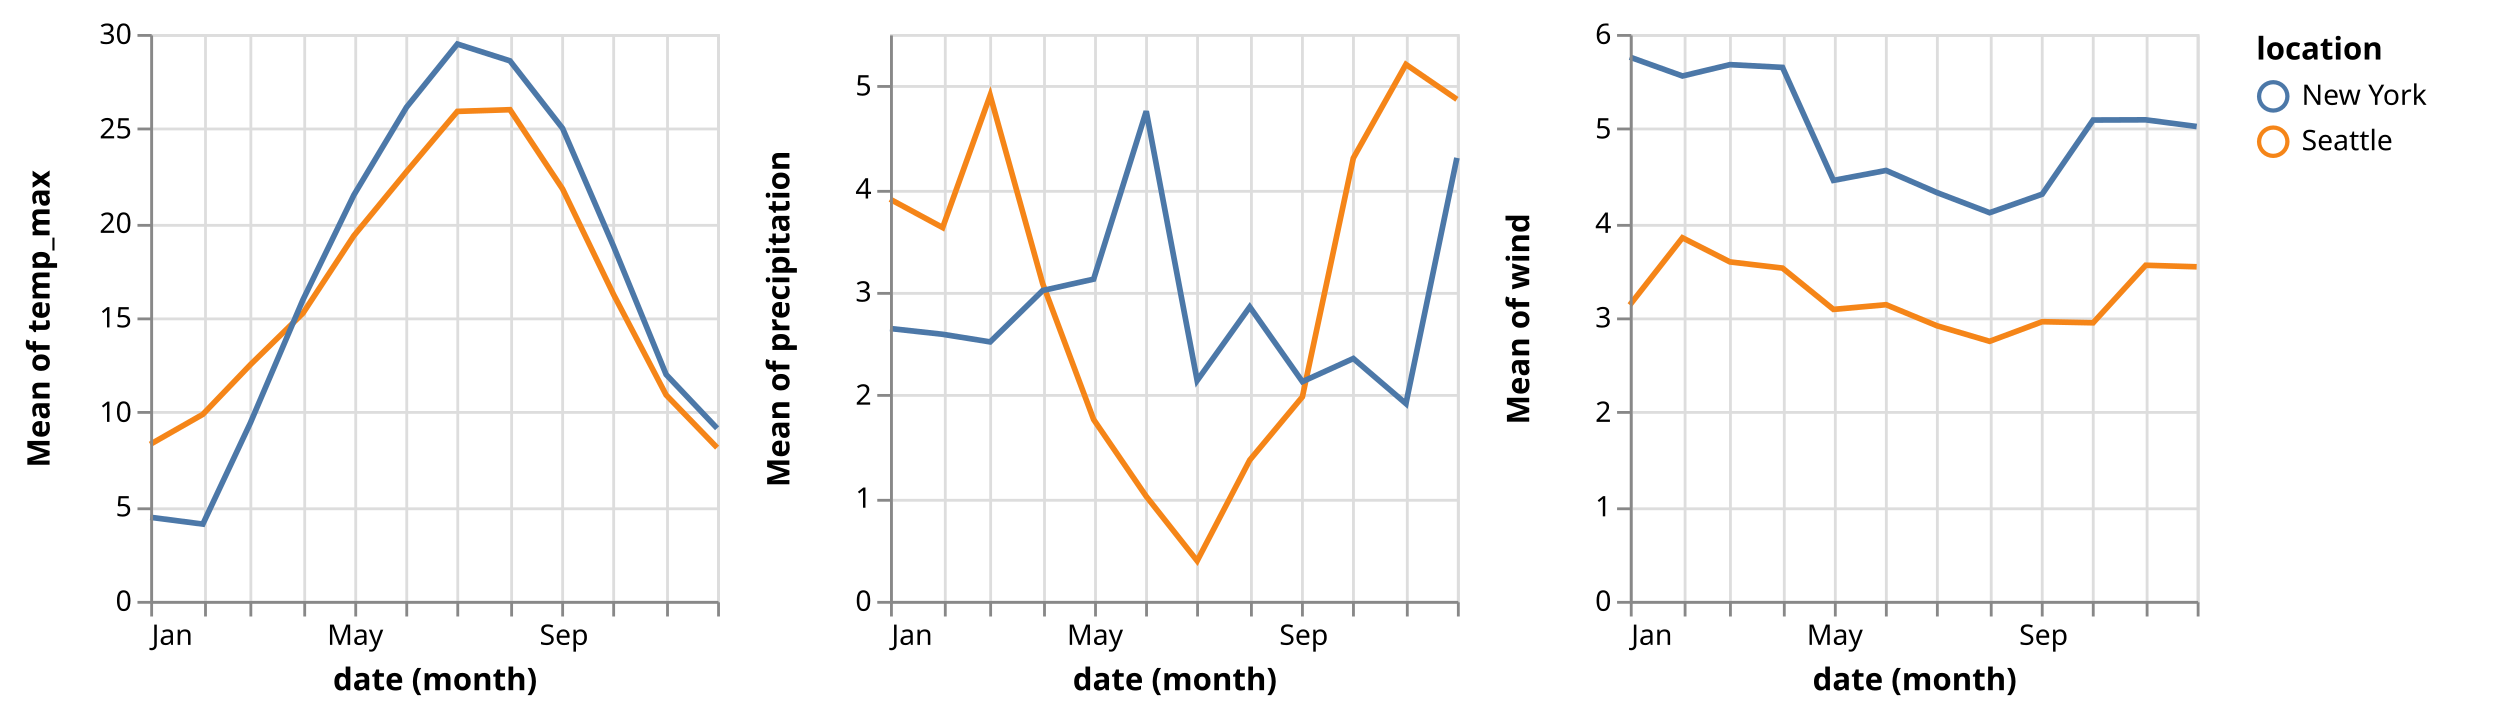
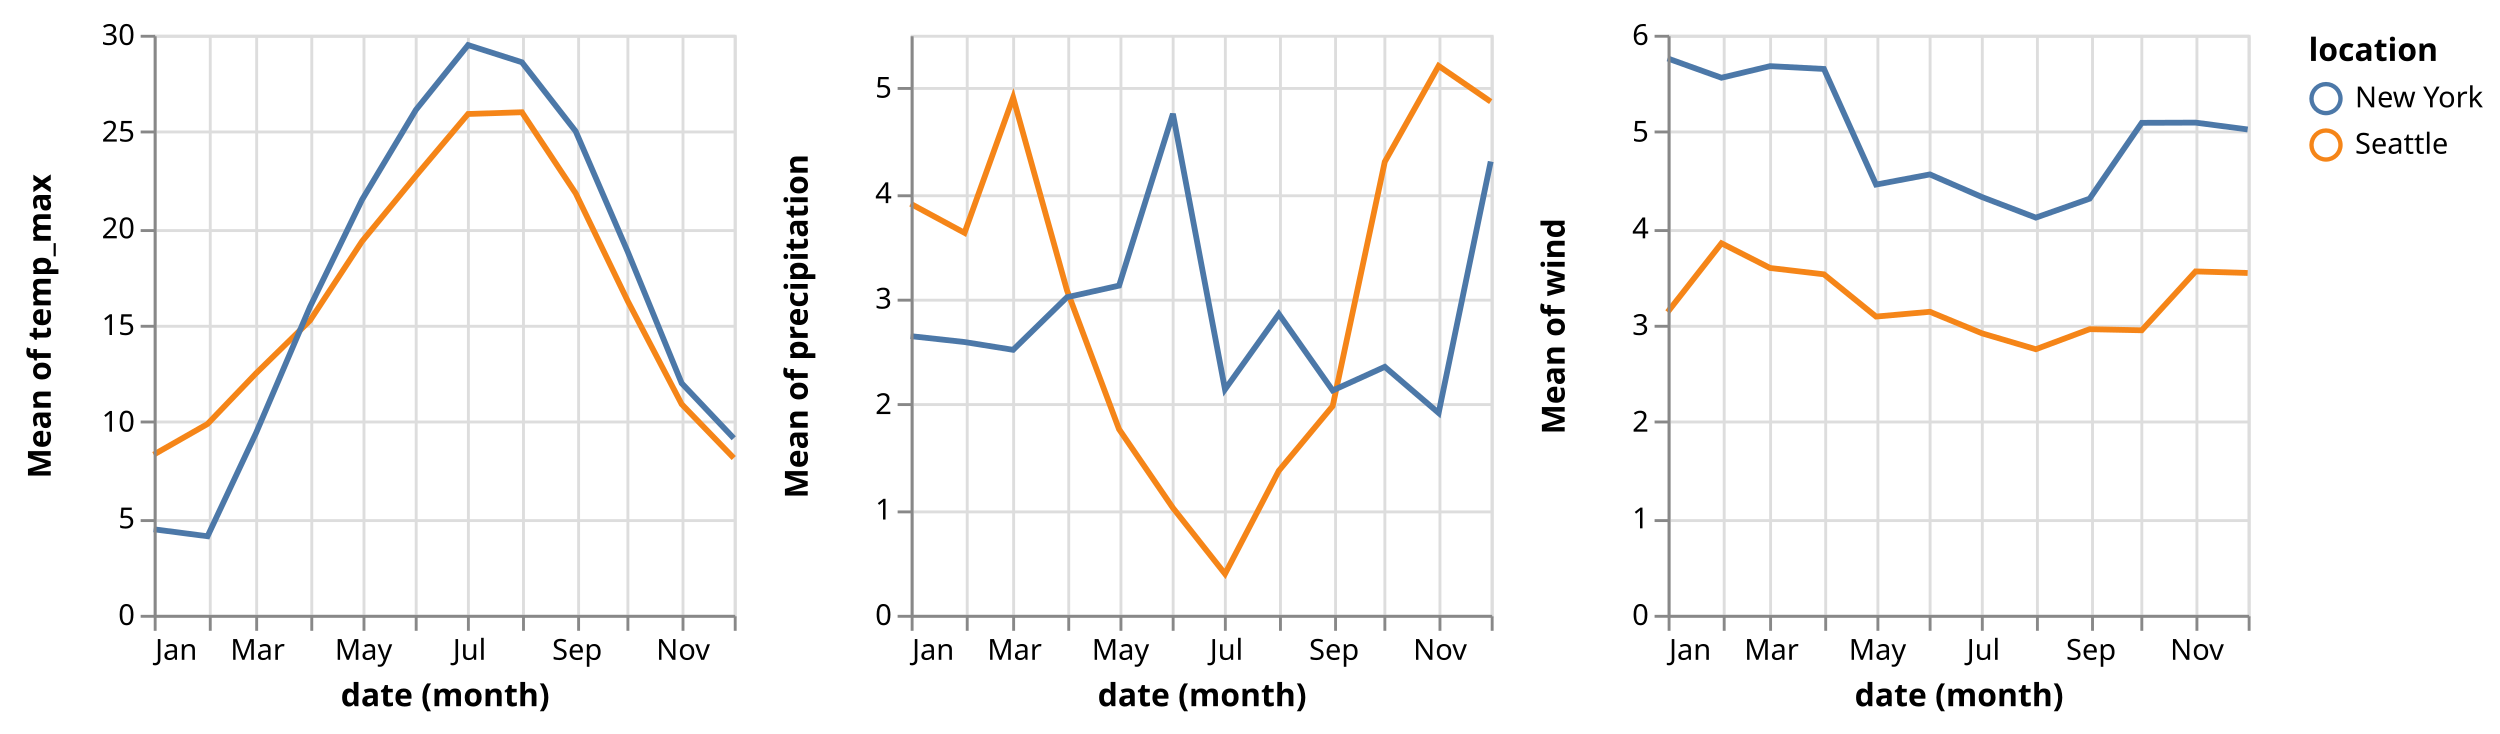
- <svg xmlns="http://www.w3.org/2000/svg" class="marks" width="882" height="253" viewBox="0 0 882 253" version="1.1">
+ <svg xmlns="http://www.w3.org/2000/svg" class="marks" width="862" height="253" viewBox="0 0 862 253" version="1.1">
  <g transform="translate(53,12)">
    <g class="mark-group role-frame root">
      <g transform="translate(0,0)">
        <path class="background" d="M0,0h200v200h-200Z" style="fill: none;" />
        <g>
          <g class="mark-group role-scope child_temp_max_group">
            <g transform="translate(0,0)">
              <path class="background" d="M0.5,0.5h200v200h-200Z" style="fill: none; stroke: #ddd;" />
              <g>
                <g class="mark-group role-axis">
                  <g transform="translate(0.5,200.5)">
                    <path class="background" d="M0,0h0v0h0Z" style="pointer-events: none; fill: none;" />
                    <g>
                      <g class="mark-rule role-axis-grid" style="pointer-events: none;">
                        <line transform="translate(0,-200)" x2="0" y2="200" style="fill: none; stroke: #ddd; stroke-width: 1; opacity: 1;" />
                        <line transform="translate(19,-200)" x2="0" y2="200" style="fill: none; stroke: #ddd; stroke-width: 1; opacity: 1;" />
                        <line transform="translate(35,-200)" x2="0" y2="200" style="fill: none; stroke: #ddd; stroke-width: 1; opacity: 1;" />
                        <line transform="translate(54,-200)" x2="0" y2="200" style="fill: none; stroke: #ddd; stroke-width: 1; opacity: 1;" />
                        <line transform="translate(72,-200)" x2="0" y2="200" style="fill: none; stroke: #ddd; stroke-width: 1; opacity: 1;" />
                        <line transform="translate(90,-200)" x2="0" y2="200" style="fill: none; stroke: #ddd; stroke-width: 1; opacity: 1;" />
                        <line transform="translate(108,-200)" x2="0" y2="200" style="fill: none; stroke: #ddd; stroke-width: 1; opacity: 1;" />
                        <line transform="translate(127,-200)" x2="0" y2="200" style="fill: none; stroke: #ddd; stroke-width: 1; opacity: 1;" />
-                         <line transform="translate(145,-200)" x2="0" y2="200" style="fill: none; stroke: #ddd; stroke-width: 1; opacity: 1;" />
+                         <line transform="translate(146,-200)" x2="0" y2="200" style="fill: none; stroke: #ddd; stroke-width: 1; opacity: 1;" />
                        <line transform="translate(163,-200)" x2="0" y2="200" style="fill: none; stroke: #ddd; stroke-width: 1; opacity: 1;" />
                        <line transform="translate(182,-200)" x2="0" y2="200" style="fill: none; stroke: #ddd; stroke-width: 1; opacity: 1;" />
                        <line transform="translate(200,-200)" x2="0" y2="200" style="fill: none; stroke: #ddd; stroke-width: 1; opacity: 1;" />
                      </g>
                    </g>
                  </g>
                </g>
                <g class="mark-group role-axis">
                  <g transform="translate(0.5,0.5)">
                    <path class="background" d="M0,0h0v0h0Z" style="pointer-events: none; fill: none;" />
                    <g>
                      <g class="mark-rule role-axis-grid" style="pointer-events: none;">
                        <line transform="translate(0,200)" x2="200" y2="0" style="fill: none; stroke: #ddd; stroke-width: 1; opacity: 1;" />
                        <line transform="translate(0,167)" x2="200" y2="0" style="fill: none; stroke: #ddd; stroke-width: 1; opacity: 1;" />
                        <line transform="translate(0,133)" x2="200" y2="0" style="fill: none; stroke: #ddd; stroke-width: 1; opacity: 1;" />
                        <line transform="translate(0,100)" x2="200" y2="0" style="fill: none; stroke: #ddd; stroke-width: 1; opacity: 1;" />
                        <line transform="translate(0,67)" x2="200" y2="0" style="fill: none; stroke: #ddd; stroke-width: 1; opacity: 1;" />
                        <line transform="translate(0,33)" x2="200" y2="0" style="fill: none; stroke: #ddd; stroke-width: 1; opacity: 1;" />
                        <line transform="translate(0,0)" x2="200" y2="0" style="fill: none; stroke: #ddd; stroke-width: 1; opacity: 1;" />
                      </g>
                    </g>
                  </g>
                </g>
                <g class="mark-group role-scope child_temp_max_pathgroup">
                  <g transform="translate(0,0)">
                    <path class="background" d="M0,0h200v200h-200Z" style="fill: none;" />
                    <g>
                      <g class="mark-line role-mark child_temp_max_marks">
-                         <path d="M200,145.93L182.011,127.35L163.448,91.866L145.484,54.678L126.921,26.699L108.358,27.301L90.394,48.6L71.831,71.177L53.867,98.511L35.329,116.672L18.563,134.171L0,144.753" style="fill: none; stroke: #f58518; stroke-width: 2;" />
+                         <path d="M200,145.93L182.036,127.35L163.473,91.866L145.509,54.678L126.946,26.699L108.383,27.301L90.419,48.6L71.856,71.177L53.892,98.511L35.329,116.672L18.563,134.171L0,144.753" style="fill: none; stroke: #f58518; stroke-width: 2;" />
                      </g>
                    </g>
                  </g>
                  <g transform="translate(0,0)">
                    <path class="background" d="M0,0h200v200h-200Z" style="fill: none;" />
                    <g>
                      <g class="mark-line role-mark child_temp_max_marks">
-                         <path d="M200,139.108L182.011,120.133L163.448,74.871L145.484,33.3L126.921,9.468L108.358,3.538L90.394,25.861L71.831,56.823L53.867,93.789L35.329,137.199L18.563,172.903L0,170.495" style="fill: none; stroke: #4c78a8; stroke-width: 2;" />
+                         <path d="M200,139.108L182.036,120.133L163.473,74.871L145.509,33.3L126.946,9.468L108.383,3.538L90.419,25.861L71.856,56.823L53.892,93.789L35.329,137.199L18.563,172.903L0,170.495" style="fill: none; stroke: #4c78a8; stroke-width: 2;" />
                      </g>
                    </g>
                  </g>
                </g>
                <g class="mark-group role-axis">
                  <g transform="translate(0.5,200.5)">
                    <path class="background" d="M0,0h0v0h0Z" style="pointer-events: none; fill: none;" />
                    <g>
                      <g class="mark-rule role-axis-tick" style="pointer-events: none;">
                        <line transform="translate(0,0)" x2="0" y2="5" style="fill: none; stroke: #888; stroke-width: 1; opacity: 1;" />
                        <line transform="translate(19,0)" x2="0" y2="5" style="fill: none; stroke: #888; stroke-width: 1; opacity: 1;" />
                        <line transform="translate(35,0)" x2="0" y2="5" style="fill: none; stroke: #888; stroke-width: 1; opacity: 1;" />
                        <line transform="translate(54,0)" x2="0" y2="5" style="fill: none; stroke: #888; stroke-width: 1; opacity: 1;" />
                        <line transform="translate(72,0)" x2="0" y2="5" style="fill: none; stroke: #888; stroke-width: 1; opacity: 1;" />
                        <line transform="translate(90,0)" x2="0" y2="5" style="fill: none; stroke: #888; stroke-width: 1; opacity: 1;" />
                        <line transform="translate(108,0)" x2="0" y2="5" style="fill: none; stroke: #888; stroke-width: 1; opacity: 1;" />
                        <line transform="translate(127,0)" x2="0" y2="5" style="fill: none; stroke: #888; stroke-width: 1; opacity: 1;" />
-                         <line transform="translate(145,0)" x2="0" y2="5" style="fill: none; stroke: #888; stroke-width: 1; opacity: 1;" />
+                         <line transform="translate(146,0)" x2="0" y2="5" style="fill: none; stroke: #888; stroke-width: 1; opacity: 1;" />
                        <line transform="translate(163,0)" x2="0" y2="5" style="fill: none; stroke: #888; stroke-width: 1; opacity: 1;" />
                        <line transform="translate(182,0)" x2="0" y2="5" style="fill: none; stroke: #888; stroke-width: 1; opacity: 1;" />
                        <line transform="translate(200,0)" x2="0" y2="5" style="fill: none; stroke: #888; stroke-width: 1; opacity: 1;" />
                      </g>
                      <g class="mark-text role-axis-label" style="pointer-events: none;">
                        <text text-anchor="start" transform="translate(0,15)" style="font-family: sans-serif; font-size: 10px; fill: #000; opacity: 1;">Jan</text>
                        <text text-anchor="middle" transform="translate(18.56287,15)" style="font-family: sans-serif; font-size: 10px; fill: #000; opacity: 0;">Feb</text>
-                         <text text-anchor="middle" transform="translate(35.32934,15)" style="font-family: sans-serif; font-size: 10px; fill: #000; opacity: 0;">Mar</text>
-                         <text text-anchor="middle" transform="translate(53.86727,15)" style="font-family: sans-serif; font-size: 10px; fill: #000; opacity: 0;">Apr</text>
-                         <text text-anchor="middle" transform="translate(71.83134,15)" style="font-family: sans-serif; font-size: 10px; fill: #000; opacity: 1;">May</text>
-                         <text text-anchor="middle" transform="translate(90.39421,15)" style="font-family: sans-serif; font-size: 10px; fill: #000; opacity: 0;">Jun</text>
-                         <text text-anchor="middle" transform="translate(108.3583,15)" style="font-family: sans-serif; font-size: 10px; fill: #000; opacity: 0;">Jul</text>
-                         <text text-anchor="middle" transform="translate(126.9212,15)" style="font-family: sans-serif; font-size: 10px; fill: #000; opacity: 0;">Aug</text>
-                         <text text-anchor="middle" transform="translate(145.484,15)" style="font-family: sans-serif; font-size: 10px; fill: #000; opacity: 1;">Sep</text>
-                         <text text-anchor="middle" transform="translate(163.4481,15)" style="font-family: sans-serif; font-size: 10px; fill: #000; opacity: 0;">Oct</text>
-                         <text text-anchor="middle" transform="translate(182.011,15)" style="font-family: sans-serif; font-size: 10px; fill: #000; opacity: 0;">Nov</text>
+                         <text text-anchor="middle" transform="translate(35.32934,15)" style="font-family: sans-serif; font-size: 10px; fill: #000; opacity: 1;">Mar</text>
+                         <text text-anchor="middle" transform="translate(53.89222,15)" style="font-family: sans-serif; font-size: 10px; fill: #000; opacity: 0;">Apr</text>
+                         <text text-anchor="middle" transform="translate(71.85629,15)" style="font-family: sans-serif; font-size: 10px; fill: #000; opacity: 1;">May</text>
+                         <text text-anchor="middle" transform="translate(90.41916,15)" style="font-family: sans-serif; font-size: 10px; fill: #000; opacity: 0;">Jun</text>
+                         <text text-anchor="middle" transform="translate(108.3832,15)" style="font-family: sans-serif; font-size: 10px; fill: #000; opacity: 1;">Jul</text>
+                         <text text-anchor="middle" transform="translate(126.9461,15)" style="font-family: sans-serif; font-size: 10px; fill: #000; opacity: 0;">Aug</text>
+                         <text text-anchor="middle" transform="translate(145.509,15)" style="font-family: sans-serif; font-size: 10px; fill: #000; opacity: 1;">Sep</text>
+                         <text text-anchor="middle" transform="translate(163.4731,15)" style="font-family: sans-serif; font-size: 10px; fill: #000; opacity: 0;">Oct</text>
+                         <text text-anchor="middle" transform="translate(182.0359,15)" style="font-family: sans-serif; font-size: 10px; fill: #000; opacity: 1;">Nov</text>
                        <text text-anchor="end" transform="translate(200,15)" style="font-family: sans-serif; font-size: 10px; fill: #000; opacity: 0;">Dec</text>
                      </g>
                      <g class="mark-rule role-axis-domain" style="pointer-events: none;">
                        <line transform="translate(0,0)" x2="200" y2="0" style="fill: none; stroke: #888; stroke-width: 1; opacity: 1;" />
                      </g>
                      <g class="mark-text role-axis-title" style="pointer-events: none;">
                        <text text-anchor="middle" transform="translate(100,31)" style="font-family: sans-serif; font-size: 11px; font-weight: bold; fill: #000; opacity: 1;">date (month)</text>
                      </g>
                    </g>
                  </g>
                </g>
                <g class="mark-group role-axis">
                  <g transform="translate(0.5,0.5)">
                    <path class="background" d="M0,0h0v0h0Z" style="pointer-events: none; fill: none;" />
                    <g>
                      <g class="mark-rule role-axis-tick" style="pointer-events: none;">
                        <line transform="translate(0,200)" x2="-5" y2="0" style="fill: none; stroke: #888; stroke-width: 1; opacity: 1;" />
                        <line transform="translate(0,167)" x2="-5" y2="0" style="fill: none; stroke: #888; stroke-width: 1; opacity: 1;" />
                        <line transform="translate(0,133)" x2="-5" y2="0" style="fill: none; stroke: #888; stroke-width: 1; opacity: 1;" />
                        <line transform="translate(0,100)" x2="-5" y2="0" style="fill: none; stroke: #888; stroke-width: 1; opacity: 1;" />
                        <line transform="translate(0,67)" x2="-5" y2="0" style="fill: none; stroke: #888; stroke-width: 1; opacity: 1;" />
                        <line transform="translate(0,33)" x2="-5" y2="0" style="fill: none; stroke: #888; stroke-width: 1; opacity: 1;" />
                        <line transform="translate(0,0)" x2="-5" y2="0" style="fill: none; stroke: #888; stroke-width: 1; opacity: 1;" />
                      </g>
                      <g class="mark-text role-axis-label" style="pointer-events: none;">
                        <text text-anchor="end" transform="translate(-7,203)" style="font-family: sans-serif; font-size: 10px; fill: #000; opacity: 1;">0</text>
                        <text text-anchor="end" transform="translate(-7,169.6667)" style="font-family: sans-serif; font-size: 10px; fill: #000; opacity: 1;">5</text>
                        <text text-anchor="end" transform="translate(-7,136.3333)" style="font-family: sans-serif; font-size: 10px; fill: #000; opacity: 1;">10</text>
                        <text text-anchor="end" transform="translate(-7,103)" style="font-family: sans-serif; font-size: 10px; fill: #000; opacity: 1;">15</text>
                        <text text-anchor="end" transform="translate(-7,69.66667)" style="font-family: sans-serif; font-size: 10px; fill: #000; opacity: 1;">20</text>
                        <text text-anchor="end" transform="translate(-7,36.33333)" style="font-family: sans-serif; font-size: 10px; fill: #000; opacity: 1;">25</text>
                        <text text-anchor="end" transform="translate(-7,3)" style="font-family: sans-serif; font-size: 10px; fill: #000; opacity: 1;">30</text>
                      </g>
                      <g class="mark-rule role-axis-domain" style="pointer-events: none;">
                        <line transform="translate(0,200)" x2="0" y2="-200" style="fill: none; stroke: #888; stroke-width: 1; opacity: 1;" />
                      </g>
                      <g class="mark-text role-axis-title" style="pointer-events: none;">
                        <text text-anchor="middle" transform="translate(-34,100) rotate(-90) translate(0,-2)" style="font-family: sans-serif; font-size: 11px; font-weight: bold; fill: #000; opacity: 1;">Mean of temp_max</text>
                      </g>
                    </g>
                  </g>
                </g>
              </g>
            </g>
          </g>
          <g class="mark-group role-scope child_precipitation_group">
            <g transform="translate(261,0)">
              <path class="background" d="M0.5,0.5h200v200h-200Z" style="fill: none; stroke: #ddd;" />
              <g>
                <g class="mark-group role-axis">
                  <g transform="translate(0.5,200.5)">
                    <path class="background" d="M0,0h0v0h0Z" style="pointer-events: none; fill: none;" />
                    <g>
                      <g class="mark-rule role-axis-grid" style="pointer-events: none;">
                        <line transform="translate(0,-200)" x2="0" y2="200" style="fill: none; stroke: #ddd; stroke-width: 1; opacity: 1;" />
                        <line transform="translate(19,-200)" x2="0" y2="200" style="fill: none; stroke: #ddd; stroke-width: 1; opacity: 1;" />
                        <line transform="translate(35,-200)" x2="0" y2="200" style="fill: none; stroke: #ddd; stroke-width: 1; opacity: 1;" />
                        <line transform="translate(54,-200)" x2="0" y2="200" style="fill: none; stroke: #ddd; stroke-width: 1; opacity: 1;" />
                        <line transform="translate(72,-200)" x2="0" y2="200" style="fill: none; stroke: #ddd; stroke-width: 1; opacity: 1;" />
                        <line transform="translate(90,-200)" x2="0" y2="200" style="fill: none; stroke: #ddd; stroke-width: 1; opacity: 1;" />
                        <line transform="translate(108,-200)" x2="0" y2="200" style="fill: none; stroke: #ddd; stroke-width: 1; opacity: 1;" />
                        <line transform="translate(127,-200)" x2="0" y2="200" style="fill: none; stroke: #ddd; stroke-width: 1; opacity: 1;" />
-                         <line transform="translate(145,-200)" x2="0" y2="200" style="fill: none; stroke: #ddd; stroke-width: 1; opacity: 1;" />
+                         <line transform="translate(146,-200)" x2="0" y2="200" style="fill: none; stroke: #ddd; stroke-width: 1; opacity: 1;" />
                        <line transform="translate(163,-200)" x2="0" y2="200" style="fill: none; stroke: #ddd; stroke-width: 1; opacity: 1;" />
                        <line transform="translate(182,-200)" x2="0" y2="200" style="fill: none; stroke: #ddd; stroke-width: 1; opacity: 1;" />
                        <line transform="translate(200,-200)" x2="0" y2="200" style="fill: none; stroke: #ddd; stroke-width: 1; opacity: 1;" />
                      </g>
                    </g>
                  </g>
                </g>
                <g class="mark-group role-axis">
                  <g transform="translate(0.5,0.5)">
                    <path class="background" d="M0,0h0v0h0Z" style="pointer-events: none; fill: none;" />
                    <g>
                      <g class="mark-rule role-axis-grid" style="pointer-events: none;">
                        <line transform="translate(0,200)" x2="200" y2="0" style="fill: none; stroke: #ddd; stroke-width: 1; opacity: 1;" />
                        <line transform="translate(0,164)" x2="200" y2="0" style="fill: none; stroke: #ddd; stroke-width: 1; opacity: 1;" />
                        <line transform="translate(0,127)" x2="200" y2="0" style="fill: none; stroke: #ddd; stroke-width: 1; opacity: 1;" />
                        <line transform="translate(0,91)" x2="200" y2="0" style="fill: none; stroke: #ddd; stroke-width: 1; opacity: 1;" />
                        <line transform="translate(0,55)" x2="200" y2="0" style="fill: none; stroke: #ddd; stroke-width: 1; opacity: 1;" />
                        <line transform="translate(0,18)" x2="200" y2="0" style="fill: none; stroke: #ddd; stroke-width: 1; opacity: 1;" />
                      </g>
                    </g>
                  </g>
                </g>
                <g class="mark-group role-scope child_precipitation_pathgroup">
                  <g transform="translate(0,0)">
                    <path class="background" d="M0,0h200v200h-200Z" style="fill: none;" />
                    <g>
                      <g class="mark-line role-mark child_precipitation_marks">
-                         <path d="M200,23.05L182.011,10.727L163.448,43.783L145.484,128L126.921,150.293L108.358,185.865L90.394,163.121L71.831,136.012L53.867,88.091L35.329,21.642L18.563,68.286L0,58.27" style="fill: none; stroke: #f58518; stroke-width: 2;" />
+                         <path d="M200,23.05L182.036,10.727L163.473,43.783L145.509,128L126.946,150.293L108.383,185.865L90.419,163.121L71.856,136.012L53.892,88.091L35.329,21.642L18.563,68.286L0,58.27" style="fill: none; stroke: #f58518; stroke-width: 2;" />
                      </g>
                    </g>
                  </g>
                  <g transform="translate(0,0)">
                    <path class="background" d="M0,0h200v200h-200Z" style="fill: none;" />
                    <g>
                      <g class="mark-line role-mark child_precipitation_marks">
-                         <path d="M200,43.695L182.011,130.394L163.448,114.487L145.484,122.636L126.921,96.276L108.358,122.258L90.394,27.242L71.831,86.481L53.867,90.485L35.329,108.622L18.563,105.937L0,103.9" style="fill: none; stroke: #4c78a8; stroke-width: 2;" />
+                         <path d="M200,43.695L182.036,130.394L163.473,114.487L145.509,122.636L126.946,96.276L108.383,122.258L90.419,27.242L71.856,86.481L53.892,90.485L35.329,108.622L18.563,105.937L0,103.9" style="fill: none; stroke: #4c78a8; stroke-width: 2;" />
                      </g>
                    </g>
                  </g>
                </g>
                <g class="mark-group role-axis">
                  <g transform="translate(0.5,200.5)">
                    <path class="background" d="M0,0h0v0h0Z" style="pointer-events: none; fill: none;" />
                    <g>
                      <g class="mark-rule role-axis-tick" style="pointer-events: none;">
                        <line transform="translate(0,0)" x2="0" y2="5" style="fill: none; stroke: #888; stroke-width: 1; opacity: 1;" />
                        <line transform="translate(19,0)" x2="0" y2="5" style="fill: none; stroke: #888; stroke-width: 1; opacity: 1;" />
                        <line transform="translate(35,0)" x2="0" y2="5" style="fill: none; stroke: #888; stroke-width: 1; opacity: 1;" />
                        <line transform="translate(54,0)" x2="0" y2="5" style="fill: none; stroke: #888; stroke-width: 1; opacity: 1;" />
                        <line transform="translate(72,0)" x2="0" y2="5" style="fill: none; stroke: #888; stroke-width: 1; opacity: 1;" />
                        <line transform="translate(90,0)" x2="0" y2="5" style="fill: none; stroke: #888; stroke-width: 1; opacity: 1;" />
                        <line transform="translate(108,0)" x2="0" y2="5" style="fill: none; stroke: #888; stroke-width: 1; opacity: 1;" />
                        <line transform="translate(127,0)" x2="0" y2="5" style="fill: none; stroke: #888; stroke-width: 1; opacity: 1;" />
-                         <line transform="translate(145,0)" x2="0" y2="5" style="fill: none; stroke: #888; stroke-width: 1; opacity: 1;" />
+                         <line transform="translate(146,0)" x2="0" y2="5" style="fill: none; stroke: #888; stroke-width: 1; opacity: 1;" />
                        <line transform="translate(163,0)" x2="0" y2="5" style="fill: none; stroke: #888; stroke-width: 1; opacity: 1;" />
                        <line transform="translate(182,0)" x2="0" y2="5" style="fill: none; stroke: #888; stroke-width: 1; opacity: 1;" />
                        <line transform="translate(200,0)" x2="0" y2="5" style="fill: none; stroke: #888; stroke-width: 1; opacity: 1;" />
                      </g>
                      <g class="mark-text role-axis-label" style="pointer-events: none;">
                        <text text-anchor="start" transform="translate(0,15)" style="font-family: sans-serif; font-size: 10px; fill: #000; opacity: 1;">Jan</text>
                        <text text-anchor="middle" transform="translate(18.56287,15)" style="font-family: sans-serif; font-size: 10px; fill: #000; opacity: 0;">Feb</text>
-                         <text text-anchor="middle" transform="translate(35.32934,15)" style="font-family: sans-serif; font-size: 10px; fill: #000; opacity: 0;">Mar</text>
-                         <text text-anchor="middle" transform="translate(53.86727,15)" style="font-family: sans-serif; font-size: 10px; fill: #000; opacity: 0;">Apr</text>
-                         <text text-anchor="middle" transform="translate(71.83134,15)" style="font-family: sans-serif; font-size: 10px; fill: #000; opacity: 1;">May</text>
-                         <text text-anchor="middle" transform="translate(90.39421,15)" style="font-family: sans-serif; font-size: 10px; fill: #000; opacity: 0;">Jun</text>
-                         <text text-anchor="middle" transform="translate(108.3583,15)" style="font-family: sans-serif; font-size: 10px; fill: #000; opacity: 0;">Jul</text>
-                         <text text-anchor="middle" transform="translate(126.9212,15)" style="font-family: sans-serif; font-size: 10px; fill: #000; opacity: 0;">Aug</text>
-                         <text text-anchor="middle" transform="translate(145.484,15)" style="font-family: sans-serif; font-size: 10px; fill: #000; opacity: 1;">Sep</text>
-                         <text text-anchor="middle" transform="translate(163.4481,15)" style="font-family: sans-serif; font-size: 10px; fill: #000; opacity: 0;">Oct</text>
-                         <text text-anchor="middle" transform="translate(182.011,15)" style="font-family: sans-serif; font-size: 10px; fill: #000; opacity: 0;">Nov</text>
+                         <text text-anchor="middle" transform="translate(35.32934,15)" style="font-family: sans-serif; font-size: 10px; fill: #000; opacity: 1;">Mar</text>
+                         <text text-anchor="middle" transform="translate(53.89222,15)" style="font-family: sans-serif; font-size: 10px; fill: #000; opacity: 0;">Apr</text>
+                         <text text-anchor="middle" transform="translate(71.85629,15)" style="font-family: sans-serif; font-size: 10px; fill: #000; opacity: 1;">May</text>
+                         <text text-anchor="middle" transform="translate(90.41916,15)" style="font-family: sans-serif; font-size: 10px; fill: #000; opacity: 0;">Jun</text>
+                         <text text-anchor="middle" transform="translate(108.3832,15)" style="font-family: sans-serif; font-size: 10px; fill: #000; opacity: 1;">Jul</text>
+                         <text text-anchor="middle" transform="translate(126.9461,15)" style="font-family: sans-serif; font-size: 10px; fill: #000; opacity: 0;">Aug</text>
+                         <text text-anchor="middle" transform="translate(145.509,15)" style="font-family: sans-serif; font-size: 10px; fill: #000; opacity: 1;">Sep</text>
+                         <text text-anchor="middle" transform="translate(163.4731,15)" style="font-family: sans-serif; font-size: 10px; fill: #000; opacity: 0;">Oct</text>
+                         <text text-anchor="middle" transform="translate(182.0359,15)" style="font-family: sans-serif; font-size: 10px; fill: #000; opacity: 1;">Nov</text>
                        <text text-anchor="end" transform="translate(200,15)" style="font-family: sans-serif; font-size: 10px; fill: #000; opacity: 0;">Dec</text>
                      </g>
                      <g class="mark-rule role-axis-domain" style="pointer-events: none;">
                        <line transform="translate(0,0)" x2="200" y2="0" style="fill: none; stroke: #888; stroke-width: 1; opacity: 1;" />
                      </g>
                      <g class="mark-text role-axis-title" style="pointer-events: none;">
                        <text text-anchor="middle" transform="translate(100,31)" style="font-family: sans-serif; font-size: 11px; font-weight: bold; fill: #000; opacity: 1;">date (month)</text>
                      </g>
                    </g>
                  </g>
                </g>
                <g class="mark-group role-axis">
                  <g transform="translate(0.5,0.5)">
                    <path class="background" d="M0,0h0v0h0Z" style="pointer-events: none; fill: none;" />
                    <g>
                      <g class="mark-rule role-axis-tick" style="pointer-events: none;">
                        <line transform="translate(0,200)" x2="-5" y2="0" style="fill: none; stroke: #888; stroke-width: 1; opacity: 1;" />
                        <line transform="translate(0,164)" x2="-5" y2="0" style="fill: none; stroke: #888; stroke-width: 1; opacity: 1;" />
                        <line transform="translate(0,127)" x2="-5" y2="0" style="fill: none; stroke: #888; stroke-width: 1; opacity: 1;" />
                        <line transform="translate(0,91)" x2="-5" y2="0" style="fill: none; stroke: #888; stroke-width: 1; opacity: 1;" />
                        <line transform="translate(0,55)" x2="-5" y2="0" style="fill: none; stroke: #888; stroke-width: 1; opacity: 1;" />
                        <line transform="translate(0,18)" x2="-5" y2="0" style="fill: none; stroke: #888; stroke-width: 1; opacity: 1;" />
                      </g>
                      <g class="mark-text role-axis-label" style="pointer-events: none;">
                        <text text-anchor="end" transform="translate(-7,203)" style="font-family: sans-serif; font-size: 10px; fill: #000; opacity: 1;">0</text>
                        <text text-anchor="end" transform="translate(-7,166.6364)" style="font-family: sans-serif; font-size: 10px; fill: #000; opacity: 1;">1</text>
                        <text text-anchor="end" transform="translate(-7,130.2727)" style="font-family: sans-serif; font-size: 10px; fill: #000; opacity: 1;">2</text>
                        <text text-anchor="end" transform="translate(-7,93.90909)" style="font-family: sans-serif; font-size: 10px; fill: #000; opacity: 1;">3</text>
                        <text text-anchor="end" transform="translate(-7,57.54545)" style="font-family: sans-serif; font-size: 10px; fill: #000; opacity: 1;">4</text>
                        <text text-anchor="end" transform="translate(-7,21.18182)" style="font-family: sans-serif; font-size: 10px; fill: #000; opacity: 1;">5</text>
                      </g>
                      <g class="mark-rule role-axis-domain" style="pointer-events: none;">
                        <line transform="translate(0,200)" x2="0" y2="-200" style="fill: none; stroke: #888; stroke-width: 1; opacity: 1;" />
                      </g>
                      <g class="mark-text role-axis-title" style="pointer-events: none;">
                        <text text-anchor="middle" transform="translate(-34,100) rotate(-90) translate(0,-2)" style="font-family: sans-serif; font-size: 11px; font-weight: bold; fill: #000; opacity: 1;">Mean of precipitation</text>
                      </g>
                    </g>
                  </g>
                </g>
              </g>
            </g>
          </g>
          <g class="mark-group role-scope child_wind_group">
            <g transform="translate(522,0)">
              <path class="background" d="M0.5,0.5h200v200h-200Z" style="fill: none; stroke: #ddd;" />
              <g>
                <g class="mark-group role-axis">
                  <g transform="translate(0.5,200.5)">
                    <path class="background" d="M0,0h0v0h0Z" style="pointer-events: none; fill: none;" />
                    <g>
                      <g class="mark-rule role-axis-grid" style="pointer-events: none;">
                        <line transform="translate(0,-200)" x2="0" y2="200" style="fill: none; stroke: #ddd; stroke-width: 1; opacity: 1;" />
                        <line transform="translate(19,-200)" x2="0" y2="200" style="fill: none; stroke: #ddd; stroke-width: 1; opacity: 1;" />
                        <line transform="translate(35,-200)" x2="0" y2="200" style="fill: none; stroke: #ddd; stroke-width: 1; opacity: 1;" />
                        <line transform="translate(54,-200)" x2="0" y2="200" style="fill: none; stroke: #ddd; stroke-width: 1; opacity: 1;" />
                        <line transform="translate(72,-200)" x2="0" y2="200" style="fill: none; stroke: #ddd; stroke-width: 1; opacity: 1;" />
                        <line transform="translate(90,-200)" x2="0" y2="200" style="fill: none; stroke: #ddd; stroke-width: 1; opacity: 1;" />
                        <line transform="translate(108,-200)" x2="0" y2="200" style="fill: none; stroke: #ddd; stroke-width: 1; opacity: 1;" />
                        <line transform="translate(127,-200)" x2="0" y2="200" style="fill: none; stroke: #ddd; stroke-width: 1; opacity: 1;" />
-                         <line transform="translate(145,-200)" x2="0" y2="200" style="fill: none; stroke: #ddd; stroke-width: 1; opacity: 1;" />
+                         <line transform="translate(146,-200)" x2="0" y2="200" style="fill: none; stroke: #ddd; stroke-width: 1; opacity: 1;" />
                        <line transform="translate(163,-200)" x2="0" y2="200" style="fill: none; stroke: #ddd; stroke-width: 1; opacity: 1;" />
                        <line transform="translate(182,-200)" x2="0" y2="200" style="fill: none; stroke: #ddd; stroke-width: 1; opacity: 1;" />
                        <line transform="translate(200,-200)" x2="0" y2="200" style="fill: none; stroke: #ddd; stroke-width: 1; opacity: 1;" />
                      </g>
                    </g>
                  </g>
                </g>
                <g class="mark-group role-axis">
                  <g transform="translate(0.5,0.5)">
                    <path class="background" d="M0,0h0v0h0Z" style="pointer-events: none; fill: none;" />
                    <g>
                      <g class="mark-rule role-axis-grid" style="pointer-events: none;">
                        <line transform="translate(0,200)" x2="200" y2="0" style="fill: none; stroke: #ddd; stroke-width: 1; opacity: 1;" />
                        <line transform="translate(0,167)" x2="200" y2="0" style="fill: none; stroke: #ddd; stroke-width: 1; opacity: 1;" />
                        <line transform="translate(0,133)" x2="200" y2="0" style="fill: none; stroke: #ddd; stroke-width: 1; opacity: 1;" />
                        <line transform="translate(0,100)" x2="200" y2="0" style="fill: none; stroke: #ddd; stroke-width: 1; opacity: 1;" />
                        <line transform="translate(0,67)" x2="200" y2="0" style="fill: none; stroke: #ddd; stroke-width: 1; opacity: 1;" />
                        <line transform="translate(0,33)" x2="200" y2="0" style="fill: none; stroke: #ddd; stroke-width: 1; opacity: 1;" />
                        <line transform="translate(0,0)" x2="200" y2="0" style="fill: none; stroke: #ddd; stroke-width: 1; opacity: 1;" />
                      </g>
                    </g>
                  </g>
                </g>
                <g class="mark-group role-scope child_wind_pathgroup">
                  <g transform="translate(0,0)">
                    <path class="background" d="M0,0h200v200h-200Z" style="fill: none;" />
                    <g>
                      <g class="mark-line role-mark child_wind_marks">
-                         <path d="M200,82.124L182.011,81.583L163.448,101.882L145.484,101.5L126.921,108.414L108.358,102.93L90.394,95.5L71.831,97.151L53.867,82.583L35.329,80.403L18.563,71.888L0,95.591" style="fill: none; stroke: #f58518; stroke-width: 2;" />
+                         <path d="M200,82.124L182.036,81.583L163.473,101.882L145.509,101.5L126.946,108.414L108.383,102.93L90.419,95.5L71.856,97.151L53.892,82.583L35.329,80.403L18.563,71.888L0,95.591" style="fill: none; stroke: #f58518; stroke-width: 2;" />
                      </g>
                    </g>
                  </g>
                  <g transform="translate(0,0)">
                    <path class="background" d="M0,0h200v200h-200Z" style="fill: none;" />
                    <g>
                      <g class="mark-line role-mark child_wind_marks">
-                         <path d="M200,32.634L182.011,30.278L163.448,30.349L145.484,56.5L126.921,63.038L108.358,55.941L90.394,48.139L71.831,51.64L53.867,11.778L35.329,10.806L18.563,14.808L0,8.145" style="fill: none; stroke: #4c78a8; stroke-width: 2;" />
+                         <path d="M200,32.634L182.036,30.278L163.473,30.349L145.509,56.5L126.946,63.038L108.383,55.941L90.419,48.139L71.856,51.64L53.892,11.778L35.329,10.806L18.563,14.808L0,8.145" style="fill: none; stroke: #4c78a8; stroke-width: 2;" />
                      </g>
                    </g>
                  </g>
                </g>
                <g class="mark-group role-axis">
                  <g transform="translate(0.5,200.5)">
                    <path class="background" d="M0,0h0v0h0Z" style="pointer-events: none; fill: none;" />
                    <g>
                      <g class="mark-rule role-axis-tick" style="pointer-events: none;">
                        <line transform="translate(0,0)" x2="0" y2="5" style="fill: none; stroke: #888; stroke-width: 1; opacity: 1;" />
                        <line transform="translate(19,0)" x2="0" y2="5" style="fill: none; stroke: #888; stroke-width: 1; opacity: 1;" />
                        <line transform="translate(35,0)" x2="0" y2="5" style="fill: none; stroke: #888; stroke-width: 1; opacity: 1;" />
                        <line transform="translate(54,0)" x2="0" y2="5" style="fill: none; stroke: #888; stroke-width: 1; opacity: 1;" />
                        <line transform="translate(72,0)" x2="0" y2="5" style="fill: none; stroke: #888; stroke-width: 1; opacity: 1;" />
                        <line transform="translate(90,0)" x2="0" y2="5" style="fill: none; stroke: #888; stroke-width: 1; opacity: 1;" />
                        <line transform="translate(108,0)" x2="0" y2="5" style="fill: none; stroke: #888; stroke-width: 1; opacity: 1;" />
                        <line transform="translate(127,0)" x2="0" y2="5" style="fill: none; stroke: #888; stroke-width: 1; opacity: 1;" />
-                         <line transform="translate(145,0)" x2="0" y2="5" style="fill: none; stroke: #888; stroke-width: 1; opacity: 1;" />
+                         <line transform="translate(146,0)" x2="0" y2="5" style="fill: none; stroke: #888; stroke-width: 1; opacity: 1;" />
                        <line transform="translate(163,0)" x2="0" y2="5" style="fill: none; stroke: #888; stroke-width: 1; opacity: 1;" />
                        <line transform="translate(182,0)" x2="0" y2="5" style="fill: none; stroke: #888; stroke-width: 1; opacity: 1;" />
                        <line transform="translate(200,0)" x2="0" y2="5" style="fill: none; stroke: #888; stroke-width: 1; opacity: 1;" />
                      </g>
                      <g class="mark-text role-axis-label" style="pointer-events: none;">
                        <text text-anchor="start" transform="translate(0,15)" style="font-family: sans-serif; font-size: 10px; fill: #000; opacity: 1;">Jan</text>
                        <text text-anchor="middle" transform="translate(18.56287,15)" style="font-family: sans-serif; font-size: 10px; fill: #000; opacity: 0;">Feb</text>
-                         <text text-anchor="middle" transform="translate(35.32934,15)" style="font-family: sans-serif; font-size: 10px; fill: #000; opacity: 0;">Mar</text>
-                         <text text-anchor="middle" transform="translate(53.86727,15)" style="font-family: sans-serif; font-size: 10px; fill: #000; opacity: 0;">Apr</text>
-                         <text text-anchor="middle" transform="translate(71.83134,15)" style="font-family: sans-serif; font-size: 10px; fill: #000; opacity: 1;">May</text>
-                         <text text-anchor="middle" transform="translate(90.39421,15)" style="font-family: sans-serif; font-size: 10px; fill: #000; opacity: 0;">Jun</text>
-                         <text text-anchor="middle" transform="translate(108.3583,15)" style="font-family: sans-serif; font-size: 10px; fill: #000; opacity: 0;">Jul</text>
-                         <text text-anchor="middle" transform="translate(126.9212,15)" style="font-family: sans-serif; font-size: 10px; fill: #000; opacity: 0;">Aug</text>
-                         <text text-anchor="middle" transform="translate(145.484,15)" style="font-family: sans-serif; font-size: 10px; fill: #000; opacity: 1;">Sep</text>
-                         <text text-anchor="middle" transform="translate(163.4481,15)" style="font-family: sans-serif; font-size: 10px; fill: #000; opacity: 0;">Oct</text>
-                         <text text-anchor="middle" transform="translate(182.011,15)" style="font-family: sans-serif; font-size: 10px; fill: #000; opacity: 0;">Nov</text>
+                         <text text-anchor="middle" transform="translate(35.32934,15)" style="font-family: sans-serif; font-size: 10px; fill: #000; opacity: 1;">Mar</text>
+                         <text text-anchor="middle" transform="translate(53.89222,15)" style="font-family: sans-serif; font-size: 10px; fill: #000; opacity: 0;">Apr</text>
+                         <text text-anchor="middle" transform="translate(71.85629,15)" style="font-family: sans-serif; font-size: 10px; fill: #000; opacity: 1;">May</text>
+                         <text text-anchor="middle" transform="translate(90.41916,15)" style="font-family: sans-serif; font-size: 10px; fill: #000; opacity: 0;">Jun</text>
+                         <text text-anchor="middle" transform="translate(108.3832,15)" style="font-family: sans-serif; font-size: 10px; fill: #000; opacity: 1;">Jul</text>
+                         <text text-anchor="middle" transform="translate(126.9461,15)" style="font-family: sans-serif; font-size: 10px; fill: #000; opacity: 0;">Aug</text>
+                         <text text-anchor="middle" transform="translate(145.509,15)" style="font-family: sans-serif; font-size: 10px; fill: #000; opacity: 1;">Sep</text>
+                         <text text-anchor="middle" transform="translate(163.4731,15)" style="font-family: sans-serif; font-size: 10px; fill: #000; opacity: 0;">Oct</text>
+                         <text text-anchor="middle" transform="translate(182.0359,15)" style="font-family: sans-serif; font-size: 10px; fill: #000; opacity: 1;">Nov</text>
                        <text text-anchor="end" transform="translate(200,15)" style="font-family: sans-serif; font-size: 10px; fill: #000; opacity: 0;">Dec</text>
                      </g>
                      <g class="mark-rule role-axis-domain" style="pointer-events: none;">
                        <line transform="translate(0,0)" x2="200" y2="0" style="fill: none; stroke: #888; stroke-width: 1; opacity: 1;" />
                      </g>
                      <g class="mark-text role-axis-title" style="pointer-events: none;">
                        <text text-anchor="middle" transform="translate(100,31)" style="font-family: sans-serif; font-size: 11px; font-weight: bold; fill: #000; opacity: 1;">date (month)</text>
                      </g>
                    </g>
                  </g>
                </g>
                <g class="mark-group role-axis">
                  <g transform="translate(0.5,0.5)">
                    <path class="background" d="M0,0h0v0h0Z" style="pointer-events: none; fill: none;" />
                    <g>
                      <g class="mark-rule role-axis-tick" style="pointer-events: none;">
                        <line transform="translate(0,200)" x2="-5" y2="0" style="fill: none; stroke: #888; stroke-width: 1; opacity: 1;" />
                        <line transform="translate(0,167)" x2="-5" y2="0" style="fill: none; stroke: #888; stroke-width: 1; opacity: 1;" />
                        <line transform="translate(0,133)" x2="-5" y2="0" style="fill: none; stroke: #888; stroke-width: 1; opacity: 1;" />
                        <line transform="translate(0,100)" x2="-5" y2="0" style="fill: none; stroke: #888; stroke-width: 1; opacity: 1;" />
                        <line transform="translate(0,67)" x2="-5" y2="0" style="fill: none; stroke: #888; stroke-width: 1; opacity: 1;" />
                        <line transform="translate(0,33)" x2="-5" y2="0" style="fill: none; stroke: #888; stroke-width: 1; opacity: 1;" />
                        <line transform="translate(0,0)" x2="-5" y2="0" style="fill: none; stroke: #888; stroke-width: 1; opacity: 1;" />
                      </g>
                      <g class="mark-text role-axis-label" style="pointer-events: none;">
                        <text text-anchor="end" transform="translate(-7,203)" style="font-family: sans-serif; font-size: 10px; fill: #000; opacity: 1;">0</text>
                        <text text-anchor="end" transform="translate(-7,169.6667)" style="font-family: sans-serif; font-size: 10px; fill: #000; opacity: 1;">1</text>
                        <text text-anchor="end" transform="translate(-7,136.3333)" style="font-family: sans-serif; font-size: 10px; fill: #000; opacity: 1;">2</text>
                        <text text-anchor="end" transform="translate(-7,103)" style="font-family: sans-serif; font-size: 10px; fill: #000; opacity: 1;">3</text>
                        <text text-anchor="end" transform="translate(-7,69.66667)" style="font-family: sans-serif; font-size: 10px; fill: #000; opacity: 1;">4</text>
                        <text text-anchor="end" transform="translate(-7,36.33333)" style="font-family: sans-serif; font-size: 10px; fill: #000; opacity: 1;">5</text>
                        <text text-anchor="end" transform="translate(-7,3)" style="font-family: sans-serif; font-size: 10px; fill: #000; opacity: 1;">6</text>
                      </g>
                      <g class="mark-rule role-axis-domain" style="pointer-events: none;">
                        <line transform="translate(0,200)" x2="0" y2="-200" style="fill: none; stroke: #888; stroke-width: 1; opacity: 1;" />
                      </g>
                      <g class="mark-text role-axis-title" style="pointer-events: none;">
                        <text text-anchor="middle" transform="translate(-34,100) rotate(-90) translate(0,-2)" style="font-family: sans-serif; font-size: 11px; font-weight: bold; fill: #000; opacity: 1;">Mean of wind</text>
                      </g>
                    </g>
                  </g>
                </g>
              </g>
            </g>
          </g>
          <g class="mark-group role-legend">
            <g transform="translate(743,0)">
-               <path class="background" d="M0,0h81v45h-81Z" style="pointer-events: none; fill: none;" />
+               <path class="background" d="M0,0h61v45h-61Z" style="pointer-events: none; fill: none;" />
              <g>
                <g class="mark-group role-legend-entry">
                  <g transform="translate(0,16)">
                    <path class="background" d="M0,0h0v0h0Z" style="pointer-events: none; fill: none;" />
                    <g>
                      <g class="mark-group role-scope">
                        <g transform="translate(0,0)">
-                           <path class="background" d="M0,0h81v12.5h-81Z" style="pointer-events: none; fill: none; opacity: 1;" />
+                           <path class="background" d="M0,0h61v12.5h-61Z" style="pointer-events: none; fill: none; opacity: 1;" />
                          <g>
                            <g class="mark-symbol role-legend-symbol" style="pointer-events: none;">
                              <path transform="translate(6,6)" d="M5,0A5,5,0,1,1,-5,0A5,5,0,1,1,5,0" style="fill: none; stroke: #4c78a8; stroke-width: 1.5; opacity: 1;" />
                            </g>
                            <g class="mark-text role-legend-label" style="pointer-events: none;">
                              <text text-anchor="start" transform="translate(16,9)" style="font-family: sans-serif; font-size: 10px; fill: #000; opacity: 1;">New York</text>
                            </g>
                          </g>
                        </g>
                        <g transform="translate(0,16)">
-                           <path class="background" d="M0,0h81v12.5h-81Z" style="pointer-events: none; fill: none; opacity: 1;" />
+                           <path class="background" d="M0,0h61v12.5h-61Z" style="pointer-events: none; fill: none; opacity: 1;" />
                          <g>
                            <g class="mark-symbol role-legend-symbol" style="pointer-events: none;">
                              <path transform="translate(6,6)" d="M5,0A5,5,0,1,1,-5,0A5,5,0,1,1,5,0" style="fill: none; stroke: #f58518; stroke-width: 1.5; opacity: 1;" />
                            </g>
                            <g class="mark-text role-legend-label" style="pointer-events: none;">
                              <text text-anchor="start" transform="translate(16,9)" style="font-family: sans-serif; font-size: 10px; fill: #000; opacity: 1;">Seattle</text>
                            </g>
                          </g>
                        </g>
                      </g>
                    </g>
                  </g>
                </g>
                <g class="mark-text role-legend-title" style="pointer-events: none;">
                  <text text-anchor="start" transform="translate(0,9)" style="font-family: sans-serif; font-size: 11px; font-weight: bold; fill: #000; opacity: 1;">location</text>
                </g>
              </g>
            </g>
          </g>
        </g>
      </g>
    </g>
  </g>
</svg>
